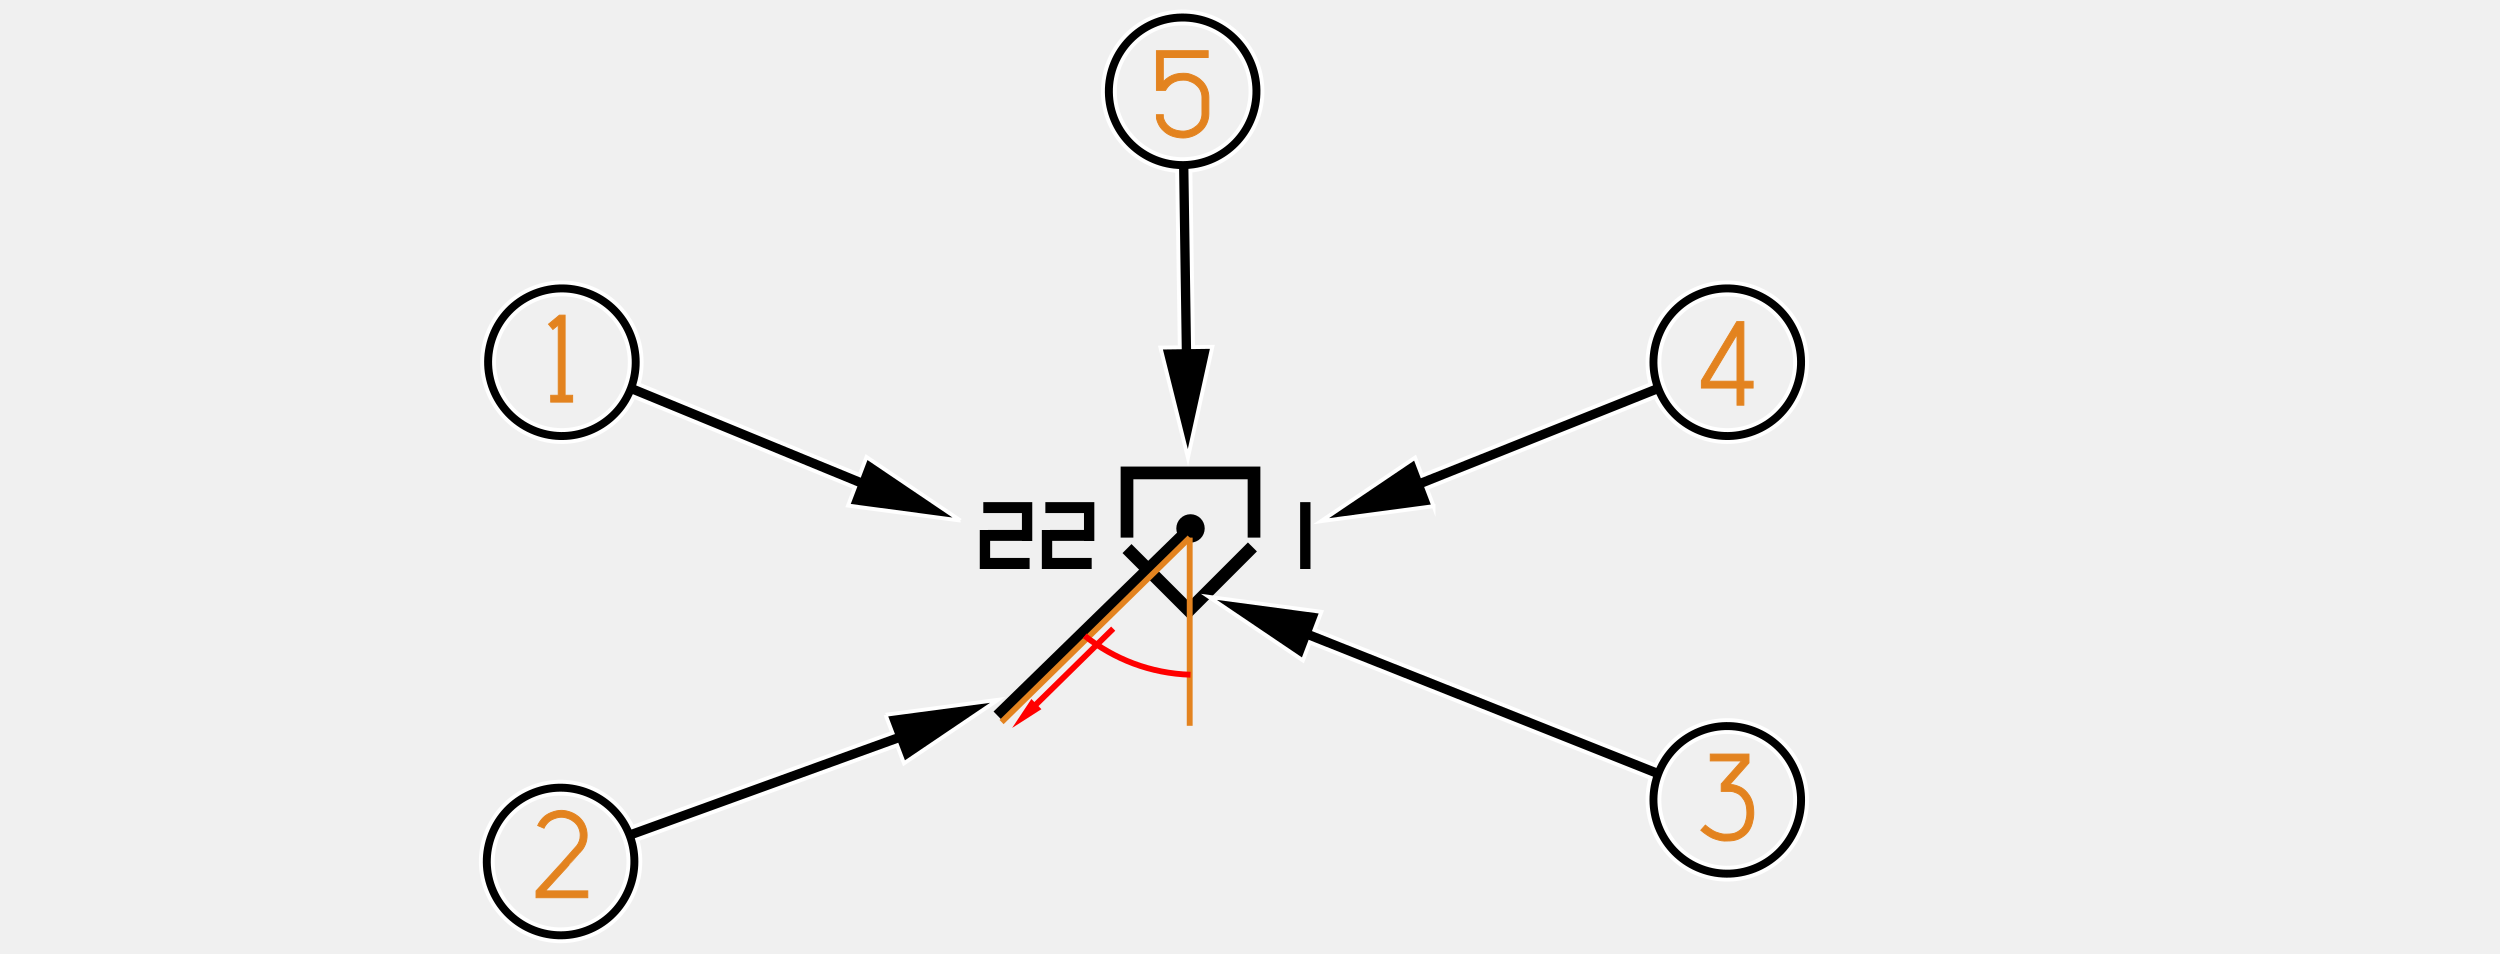
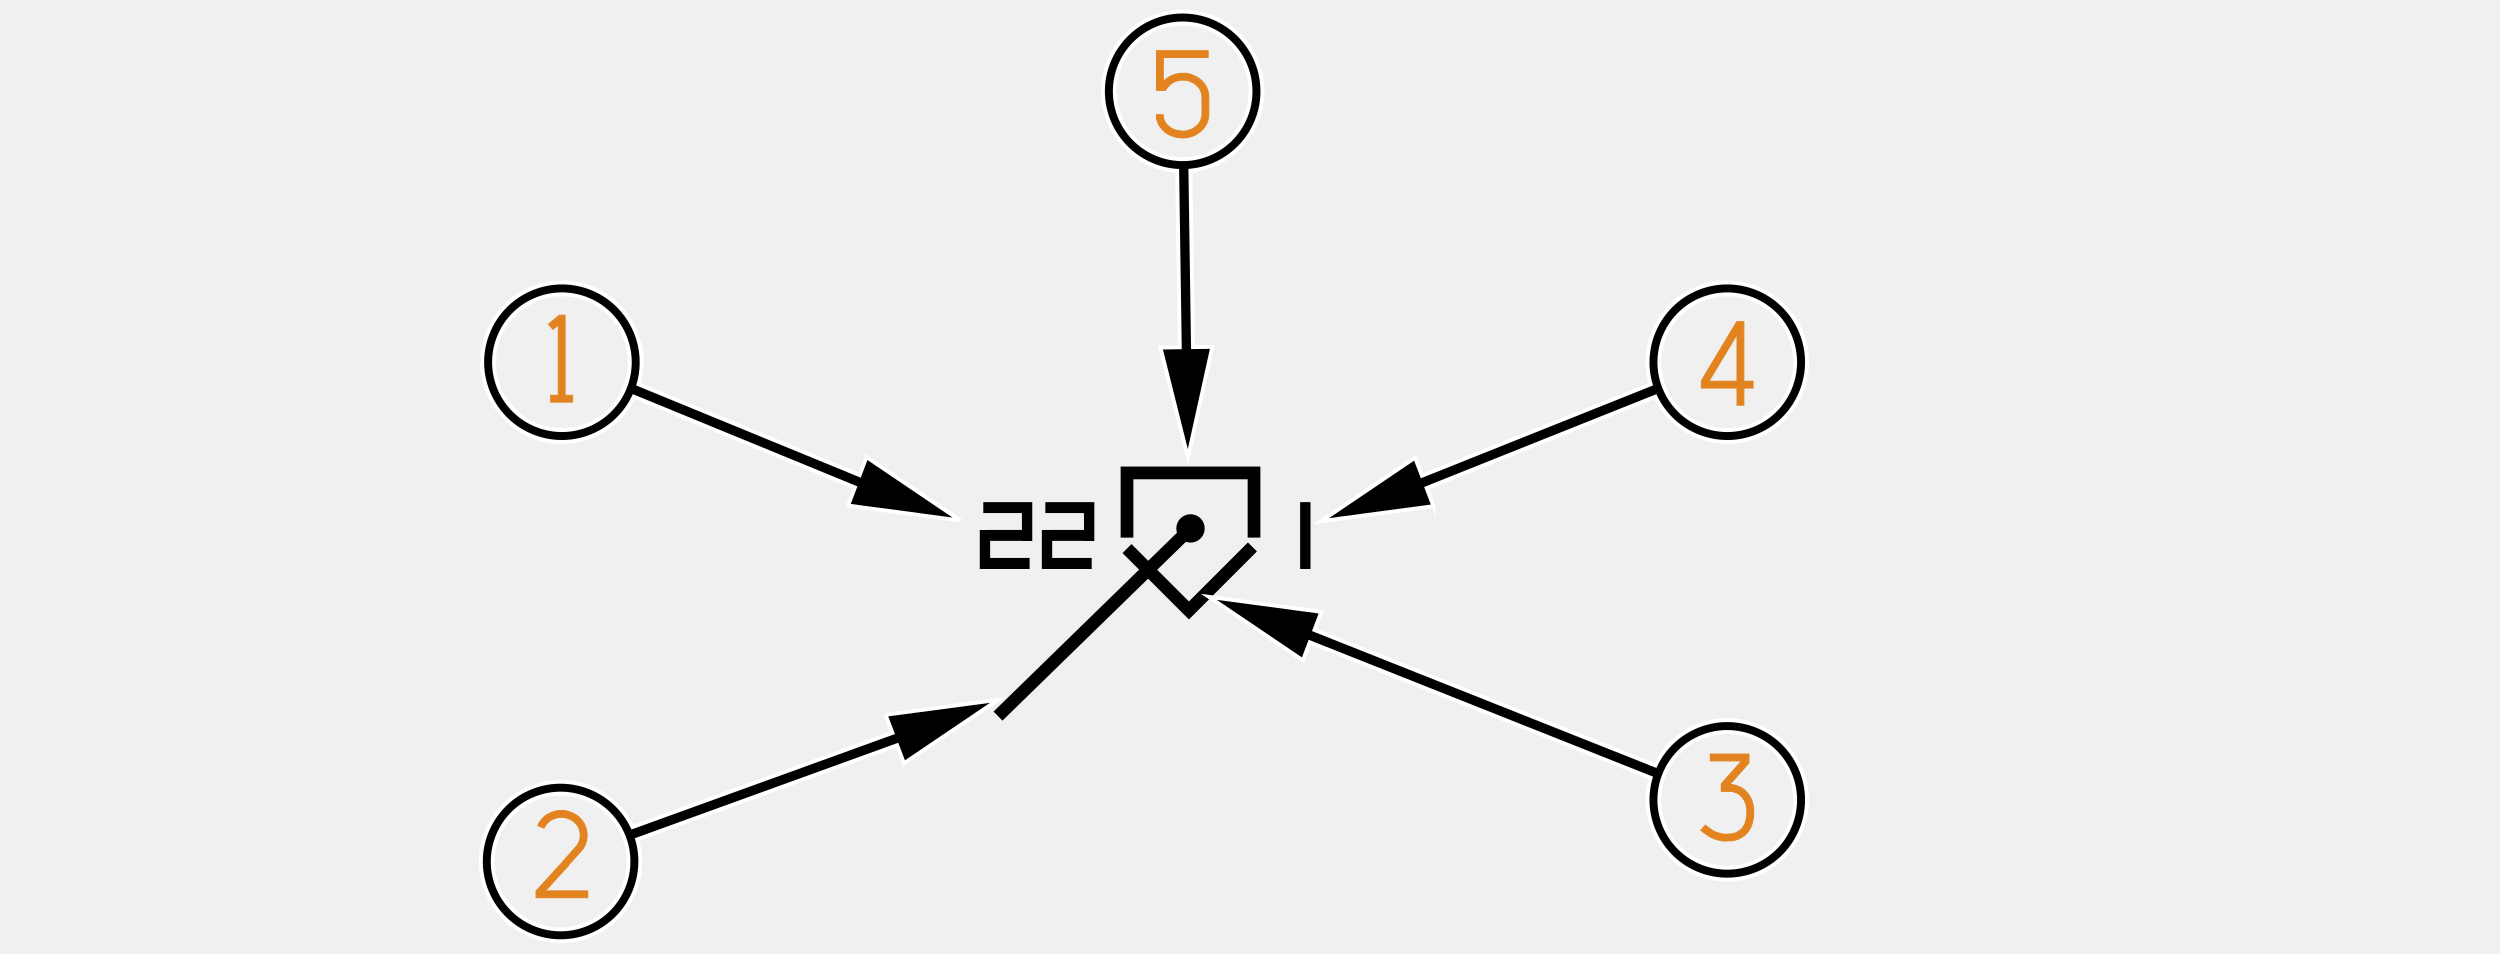
<svg xmlns="http://www.w3.org/2000/svg" width="2555.479" height="974.348" viewBox="0 0 2555.479 974.348">
  <g id="d" data-name="HAFU_TA_-_Light">
    <polyline points="1152.004 549.545 1152.004 483.412 1281.85 483.412 1281.85 549.545" fill="none" stroke="#000" stroke-miterlimit="10" stroke-width="13" />
    <line x1="1216.927" y1="540.144" x2="1020.13" y2="731.984" stroke="#000" stroke-miterlimit="10" stroke-width="13" />
    <rect x="1208.912" y="532.13" width="16.029" height="16.029" rx="8.015" ry="8.015" stroke="#000" stroke-miterlimit="10" stroke-width="13" />
    <polyline points="1152.004 560.729 1215.284 624.009 1280.207 559.086" fill="none" stroke="#000" stroke-miterlimit="10" stroke-width="13" />
    <g>
      <rect x="980.109" y="473.779" width="159.951" height="132.73" fill="none" />
      <path d="M1044.595,553.02v-.131h-32.497v17.415h40.366v11.32h-46.333s-4.606,0-4.606,0v-39.854h8.36v-.046h34.71v-17.289h-39.479v-11.166h39.479v-.01h10.573v39.761h-10.573Z" />
      <path d="M1108.035,553.02v-.131h-32.497v17.415h40.366v11.32h-46.333s-4.606,0-4.606,0v-39.854h8.36v-.046h34.71v-17.289h-39.479v-11.166h39.479v-.01h10.573v39.761h-10.573Z" />
    </g>
    <g>
      <rect x="1296.909" y="473.779" width="74.704" height="132.73" fill="none" />
      <path d="M1328.991,513.281h10.573v68.343h-10.573v-68.343Z" />
    </g>
  </g>
-   <g id="e" data-name="HAFU_GND_STAB_ARROWS">
-     <line x1="1216.105" y1="741.913" x2="1216.105" y2="549.545" fill="none" stroke="#e3831f" stroke-miterlimit="10" stroke-width="6" />
-     <line x1="1137.897" y1="642.584" x2="1055.901" y2="723.151" fill="none" stroke="red" stroke-miterlimit="10" stroke-width="6" />
-     <polygon points="1034.595 744.086 1064.527 724.921 1054.284 714.495 1034.595 744.086" fill="red" />
-     <line x1="1023.783" y1="738.107" x2="1216.105" y2="549.545" fill="none" stroke="#e3831f" stroke-miterlimit="10" stroke-width="6" />
-     <path d="M1216.926,689.698c-40.85-1.275-78.321-15.954-108.162-39.786" fill="none" stroke="red" stroke-miterlimit="10" stroke-width="6" />
-   </g>
-   <g id="f" data-name="HAFU_TA_Arrows_-_Light">
+   <g id="e" data-name="HAFU_TA_Arrows_-_Light">
    <path d="M981.817,532.13l-96.077-64.943-7.031,18.482-226.01-92.84c11.636-40.288-9.443-83.573-49.322-98.745-42.009-15.983-89.19,5.192-105.172,47.201-15.983,42.009,5.192,89.189,47.201,105.172,39.879,15.172,84.398-3.155,102.485-40.99l226.01,92.84-7.031,18.482,114.948,15.342ZM549.728,435.095c-35.803-13.621-53.784-53.687-40.163-89.49,13.621-35.803,53.687-53.784,89.49-40.163,35.803,13.621,53.784,53.687,40.163,89.49-13.621,35.803-53.687,53.784-89.49,40.163Z" stroke="#fff" stroke-miterlimit="10" stroke-width="4" />
    <path d="M1465.339,517.391l-7.031-18.482,233.784-93.444c18.087,37.834,62.606,56.162,102.485,40.99,42.009-15.983,63.184-63.163,47.201-105.172-15.982-42.009-63.162-63.183-105.172-47.201-39.879,15.172-60.958,58.457-49.322,98.745l-233.784,93.444-7.031-18.482-96.077,64.943,114.948-15.342ZM1700.765,394.932c-13.621-35.803,4.36-75.868,40.163-89.49,35.803-13.621,75.868,4.36,89.49,40.163,13.621,35.803-4.36,75.868-40.163,89.49-35.803,13.621-75.868-4.36-89.49-40.163Z" stroke="#fff" stroke-miterlimit="10" stroke-width="4" />
    <path d="M1235.722,610.113l96.077,64.943,7.031-18.482,348.454,138.492c-11.636,40.288,9.443,83.573,49.322,98.745,42.009,15.983,89.19-5.192,105.172-47.201,15.983-42.009-5.192-89.189-47.201-105.172-39.879-15.172-84.398,3.155-102.485,40.99l-348.454-138.492,7.031-18.482-114.948-15.342ZM1790.255,752.799c35.803,13.621,53.784,53.687,40.163,89.49-13.621,35.803-53.687,53.784-89.49,40.163-35.803-13.621-53.784-53.687-40.163-89.49,13.621-35.803,53.687-53.784,89.49-40.163Z" stroke="#fff" stroke-miterlimit="10" stroke-width="4" />
    <path d="M905.181,730.646l7.031,18.482-265.672,96.298c-18.087-37.834-62.606-56.162-102.485-40.99-42.009,15.983-63.184,63.163-47.201,105.172,15.982,42.009,63.162,63.183,105.172,47.201,39.879-15.172,60.958-58.457,49.322-98.745l265.672-96.298,7.031,18.482,96.077-64.943-114.948,15.342ZM637.868,855.959c13.621,35.803-4.36,75.868-40.163,89.49-35.803,13.621-75.868-4.36-89.49-40.163-13.621-35.803,4.36-75.868,40.163-89.49,35.803-13.621,75.868,4.36,89.49,40.163Z" stroke="#fff" stroke-miterlimit="10" stroke-width="4" />
    <path d="M1239.247,354.54l-19.772.276-2.669-180.358c41.741-4.034,74.207-39.584,73.612-82.247-.628-44.943-37.702-80.996-82.645-80.368-44.942.628-80.995,37.702-80.367,82.645.596,42.664,34.043,77.292,75.88,80.159l2.669,180.358-19.772.276,28.109,112.509,24.956-113.25ZM1209.881,162.701c-38.302.535-69.786-30.082-70.321-68.384-.535-38.302,30.082-69.786,68.384-70.321,38.302-.535,69.786,30.082,70.321,68.384.535,38.302-30.082,69.786-68.384,70.321Z" stroke="#fff" stroke-miterlimit="10" stroke-width="4" />
  </g>
-   <g id="g" data-name="Hafu_Numbers">
+   <g id="f" data-name="Hafu_Numbers">
    <path d="M585.339,404.044v7h-22.401v-7h7.701v-71.834l-5.471,4.529-4.463-5.394,11.12-9.202h5.814v81.901h7.7Z" fill="#e3831f" stroke="#e3831f" stroke-miterlimit="10" />
    <path d="M557.535,910.659h43.276v7h-52.853v-6.976l9.202-10.042c4.823-5.373,9.248-10.298,13.448-14.777,2.086-2.086,4.176-4.526,6.195-6.885,2.111-2.461,10.542-11.95,10.542-11.95.956-.963,1.495-1.642,1.855-2.09.213-.27.396-.486.546-.654,1.025-1.306,1.887-2.957,2.496-4.784.578-1.733.872-3.119.872-5.895,0-2.384-.494-4.746-1.467-7.021-.885-2.349-2.296-4.043-4.158-5.905-2.125-1.75-4.137-3.01-6.104-3.745-5.628-2.11-9.419-2.106-15.041,0-2.576.967-4.515,2.156-6.108,3.749-1.837,1.838-3.314,3.935-4.158,5.904l-6.433-2.758c1.204-2.811,3.157-5.61,5.642-8.096,2.296-2.293,5.107-4.043,8.6-5.352,7.161-2.695,12.779-2.695,19.958,0,3.581,1.344,6.486,3.577,8.362,5.138,2.296,2.279,4.592,4.876,5.937,8.46,1.292,3,1.974,6.29,1.974,9.629,0,3.683-.473,5.832-1.232,8.11-.878,2.639-2.173,5.071-3.738,7.028l-.479.57c-.469.588-1.173,1.467-2.23,2.521.007,0-8.243,9.282-10.318,11.704-2.107,2.457-4.284,4.999-6.482,7.196-4.092,4.365-8.481,9.255-13.269,14.586l-4.831,5.338-.003-.004Z" fill="#e3831f" stroke="#e3831f" stroke-miterlimit="10" />
    <path d="M1790.709,818.219c1.323,3.091,1.971,9.062,1.971,12.079,0,3.228,0,5.358-1.52,11.054-1.34,5.352-4.088,8.953-6.156,11.021-2.313,2.311-6.734,5.261-10.375,6.171-3.434,1.155-9.041,1.155-12.051,1.155-3.557,0-9.72-2.006-12.229-3.08-2.937-1.26-8.449-4.978-11.8-7.952l4.652-5.233c2.93,2.604,7.896,5.888,9.906,6.752,2.31.991,7.42,2.517,9.471,2.517,2.43,0,7.483,0,10.095-.871,2.24-.57,5.569-2.594,7.382-4.407,1.442-1.438,3.367-3.969,4.33-7.822,1.295-4.858,1.295-6.252,1.295-9.3,0-3.108-.711-7.715-1.467-9.476-.861-2.282-1.908-4.019-3.672-6.136-1.536-1.845-3.213-3.164-4.987-3.924-2.202-.945-4.532-1.82-6.671-1.82h-9.451v-7.623l20.799-23.528h-32v-7h39.553v9.02l-19.559,22.128h.658c3.412,0,6.682,1.204,9.429,2.384,2.797,1.201,5.358,3.179,7.609,5.877,2.278,2.73,3.71,5.128,4.792,8.012l-.004.004Z" fill="#e3831f" stroke="#e3831f" stroke-miterlimit="10" />
    <path d="M1782.559,389.665h9.451v7h-9.451v17.5h-7v-17.5h-36.402v-7.62l36.168-60.284h7.231v60.9l.003.003ZM1775.555,341.978l-28.609,47.683h28.609v-47.683Z" fill="#e3831f" stroke="#e3831f" stroke-miterlimit="10" />
    <path d="M1233.632,89.968c1.33,3.108,2.034,6.371,2.034,9.433v17.151c0,3.066-.704,6.325-2.034,9.43-1.295,3.027-3.437,5.929-5.873,7.959-1.876,1.564-4.785,3.794-8.362,5.138-3.594,1.348-6.769,1.974-9.982,1.974-3.658,0-8.232-.791-11.379-1.971-3.493-1.312-6.304-3.062-8.597-5.355-2.205-1.816-4.344-4.718-5.642-7.746-.784-1.554-1.208-3.241-1.579-4.729l-.105-.851v-3.15h7v2.72c.283,1.127.56,2.121,1.029,3.062.962,2.237,2.394,4.183,4.011,5.53,1.827,1.806,3.766,2.996,6.339,3.962,2.359.882,6.115,1.526,8.922,1.526,2.38,0,4.701-.473,7.522-1.53,1.964-.738,3.98-1.995,6.339-3.962,1.614-1.348,3.045-3.297,3.924-5.341.959-2.24,1.466-4.547,1.466-6.671v-17.151c0-2.125-.507-4.431-1.466-6.675-.875-2.044-2.307-3.99-3.924-5.338-1.827-1.803-3.766-2.996-6.339-3.958l-1.071-.413c-1.957-.767-2.853-1.117-6.451-1.117-4.389,0-7.907.938-11.071,2.954-2.363,1.477-4.453,3.567-5.912,5.901l-1.029,1.645h-9.29v-40.602h52.853v7h-45.852v24.767c1.603-1.792,3.458-3.36,5.495-4.634,4.253-2.709,9.107-4.032,14.806-4.032,4.68,0,6.468.605,8.999,1.596l.98.378c3.493,1.309,6.304,3.059,8.597,5.352,2.202,1.816,4.344,4.714,5.642,7.742v.003Z" fill="#e3831f" stroke="#e3831f" stroke-miterlimit="10" />
  </g>
</svg>
